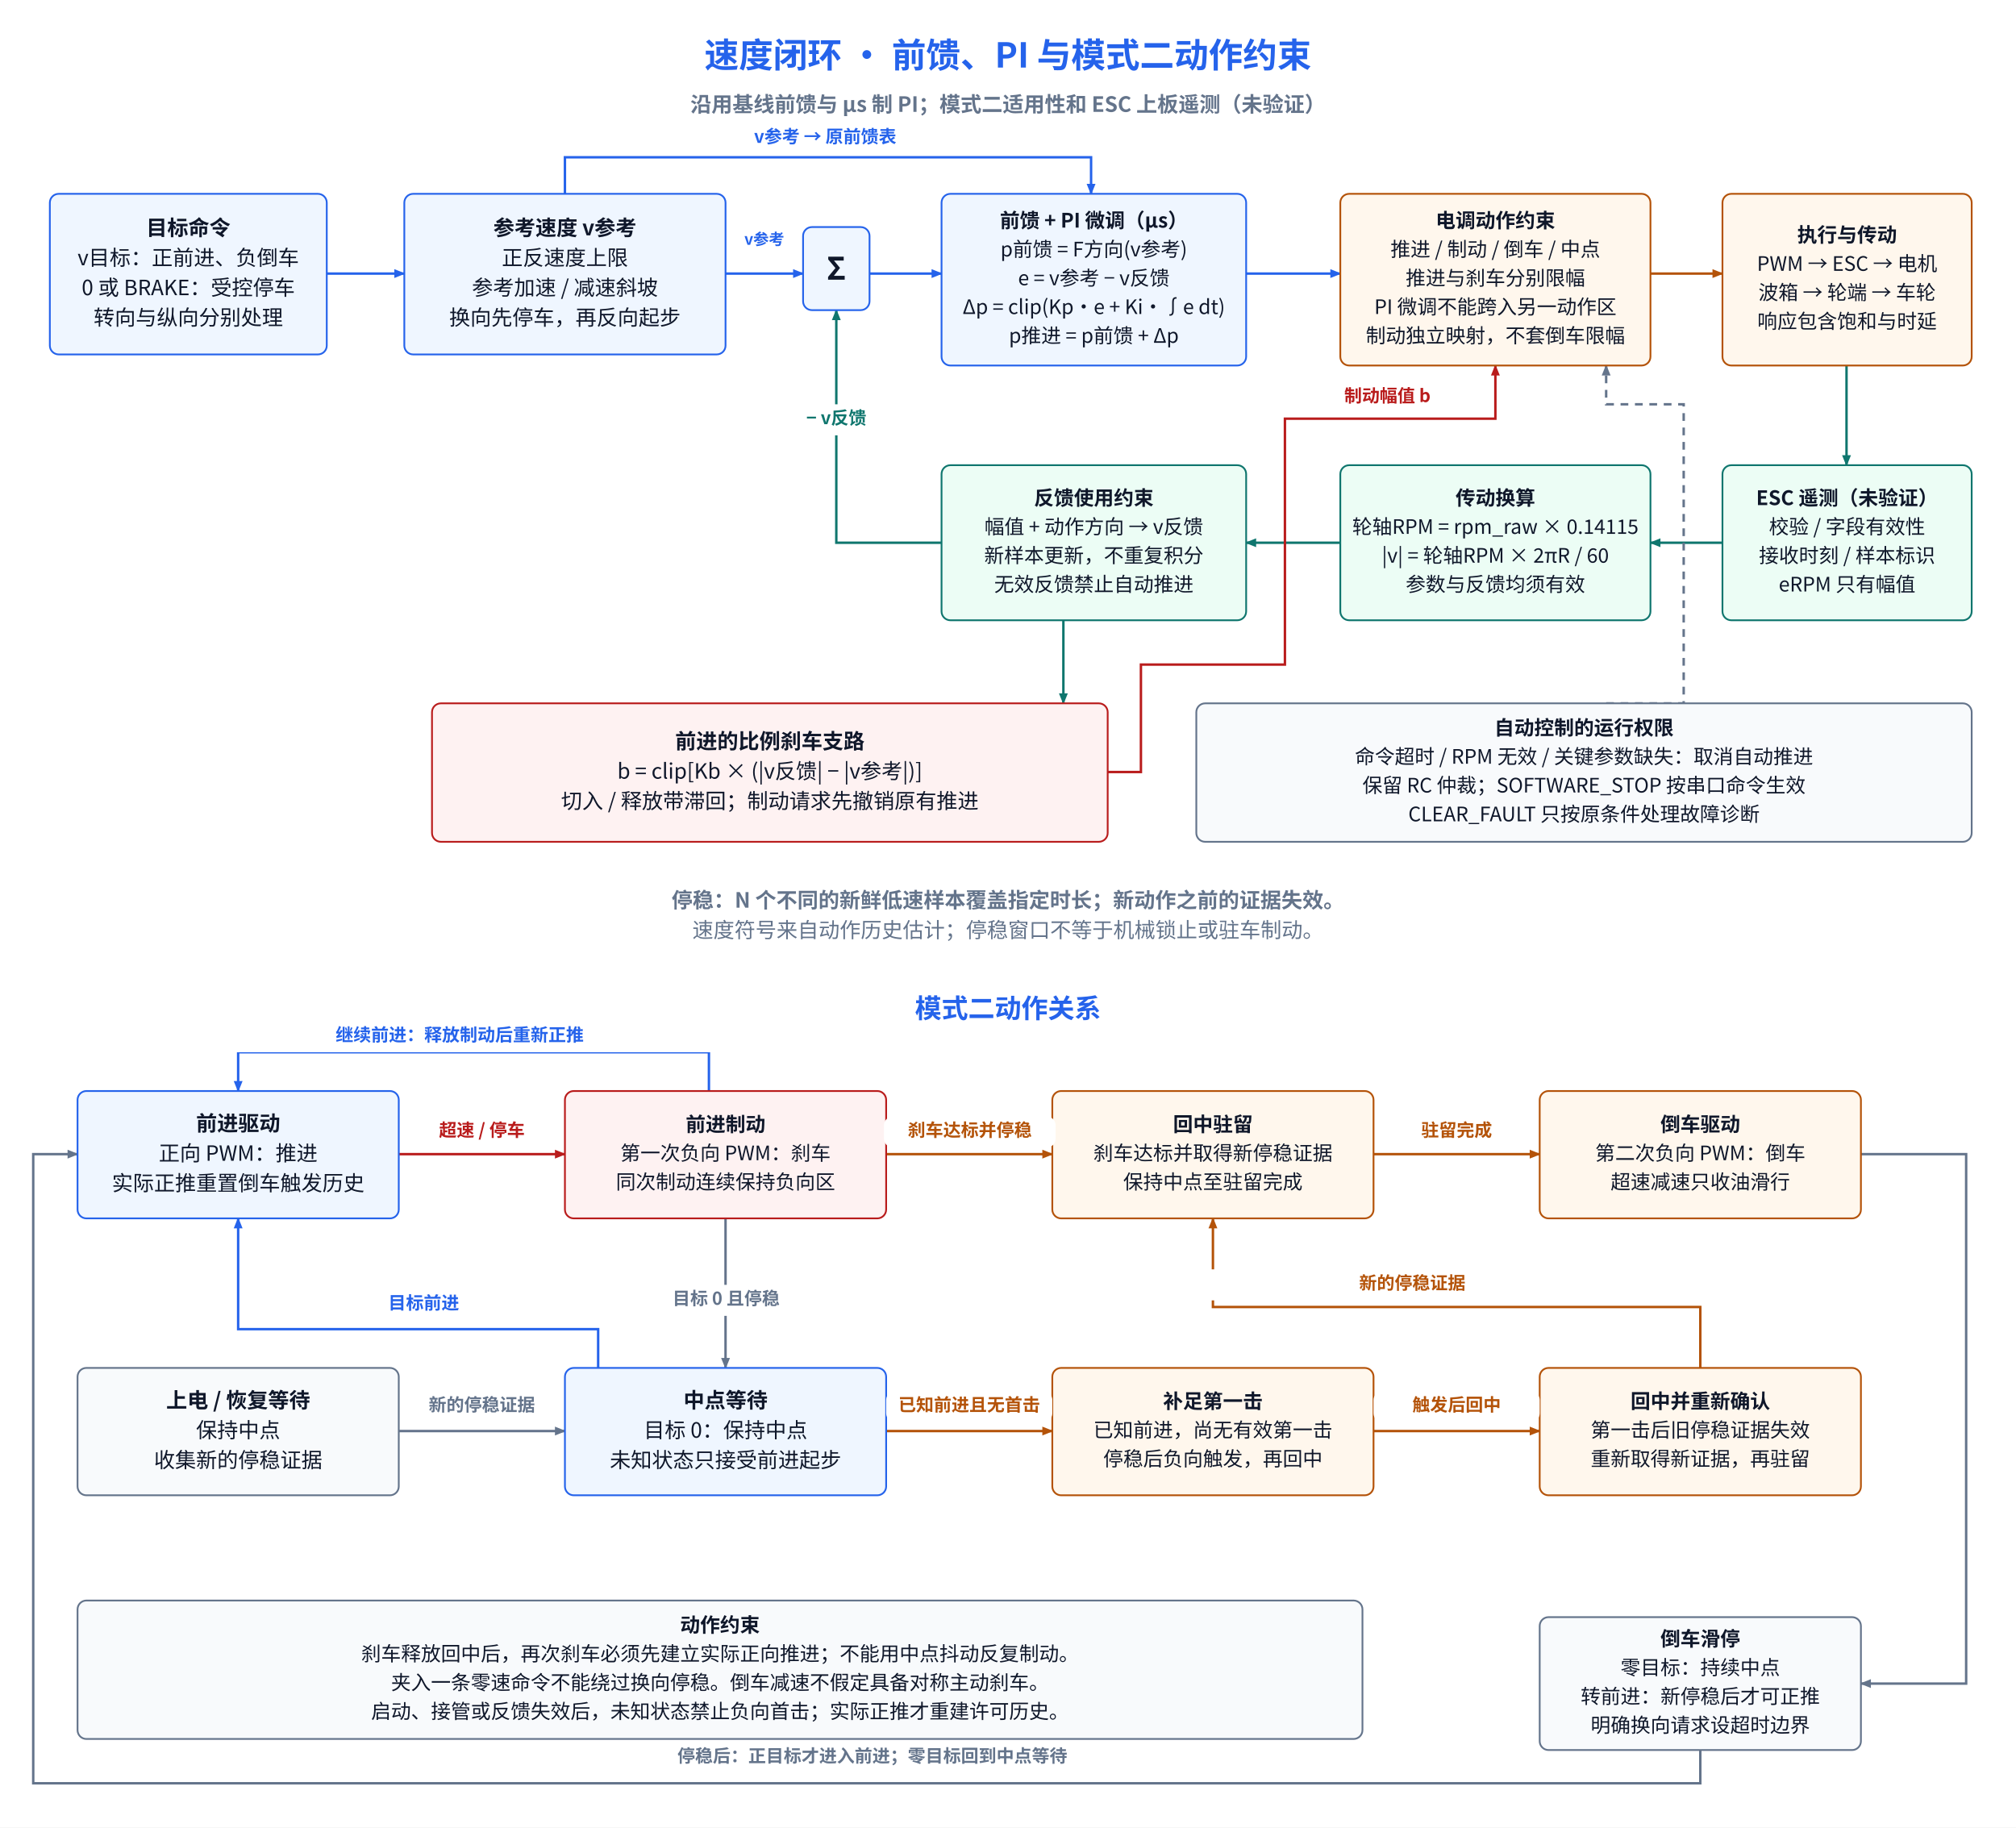
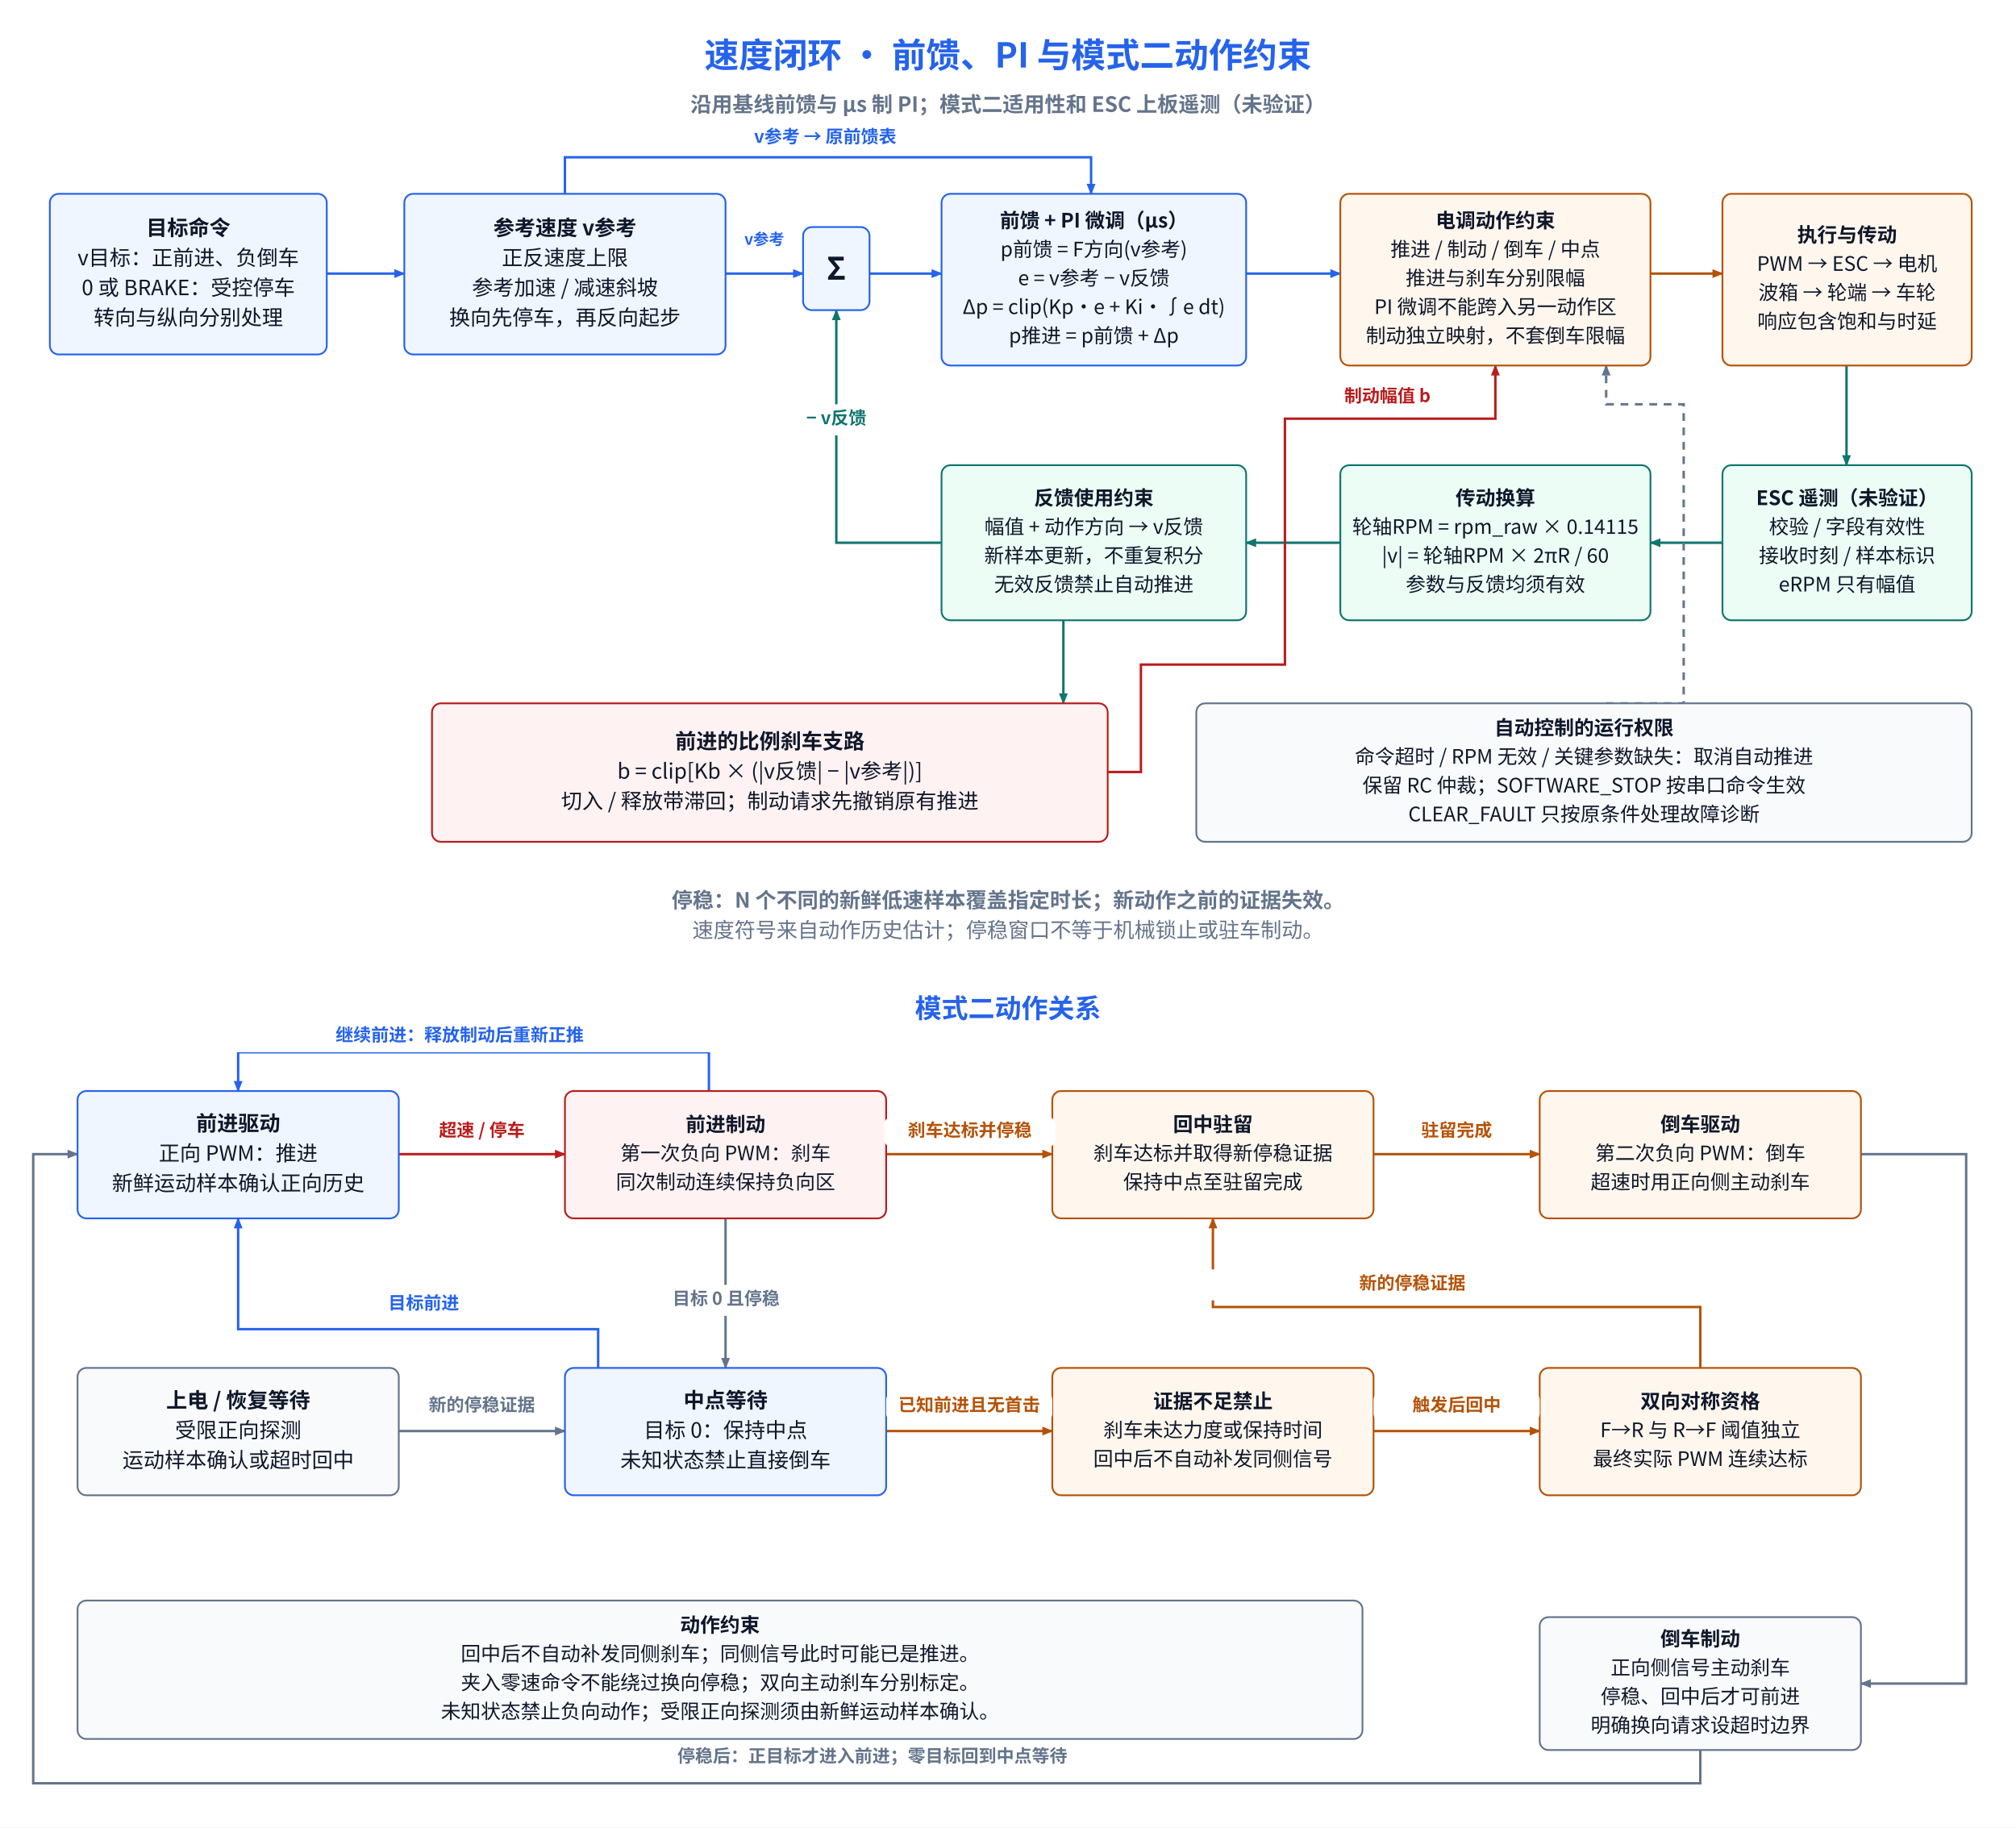
<svg xmlns="http://www.w3.org/2000/svg" width="1820" height="1650" viewBox="0 0 1820 1650" role="img">
  <rect width="100%" height="100%" fill="white" />
  <defs>
    <marker id="arrow-blue" markerWidth="10" markerHeight="8" refX="9" refY="4" orient="auto" markerUnits="userSpaceOnUse">
      <path d="M 0 0 L 10 4 L 0 8 Z" fill="#2563eb" />
    </marker>
    <marker id="arrow-green" markerWidth="10" markerHeight="8" refX="9" refY="4" orient="auto" markerUnits="userSpaceOnUse">
      <path d="M 0 0 L 10 4 L 0 8 Z" fill="#0f766e" />
    </marker>
    <marker id="arrow-orange" markerWidth="10" markerHeight="8" refX="9" refY="4" orient="auto" markerUnits="userSpaceOnUse">
      <path d="M 0 0 L 10 4 L 0 8 Z" fill="#b45309" />
    </marker>
    <marker id="arrow-purple" markerWidth="10" markerHeight="8" refX="9" refY="4" orient="auto" markerUnits="userSpaceOnUse">
      <path d="M 0 0 L 10 4 L 0 8 Z" fill="#7e22ce" />
    </marker>
    <marker id="arrow-gray" markerWidth="10" markerHeight="8" refX="9" refY="4" orient="auto" markerUnits="userSpaceOnUse">
      <path d="M 0 0 L 10 4 L 0 8 Z" fill="#64748b" />
    </marker>
    <marker id="arrow-red" markerWidth="10" markerHeight="8" refX="9" refY="4" orient="auto" markerUnits="userSpaceOnUse">
      <path d="M 0 0 L 10 4 L 0 8 Z" fill="#b91c1c" />
    </marker>
  </defs>
  <polyline points="295,247 365,247" stroke="#2563eb" stroke-width="2.2" fill="none" marker-end="url(#arrow-blue)" />
  <polyline points="655,247 725,247" stroke="#2563eb" stroke-width="2.2" fill="none" marker-end="url(#arrow-blue)" />
  <polyline points="510,175 510,142 985,142 985,175" stroke="#2563eb" stroke-width="2.2" fill="none" marker-end="url(#arrow-blue)" />
  <polyline points="785,247 850,247" stroke="#2563eb" stroke-width="2.2" fill="none" marker-end="url(#arrow-blue)" />
  <polyline points="1125,247 1210,247" stroke="#2563eb" stroke-width="2.2" fill="none" marker-end="url(#arrow-blue)" />
  <polyline points="1490,247 1555,247" stroke="#b45309" stroke-width="2.2" fill="none" marker-end="url(#arrow-orange)" />
  <polyline points="1667,330 1667,420" stroke="#0f766e" stroke-width="2.2" fill="none" marker-end="url(#arrow-green)" />
  <polyline points="1555,490 1490,490" stroke="#0f766e" stroke-width="2.2" fill="none" marker-end="url(#arrow-green)" />
  <polyline points="1210,490 1125,490" stroke="#0f766e" stroke-width="2.2" fill="none" marker-end="url(#arrow-green)" />
  <polyline points="850,490 755,490 755,280" stroke="#0f766e" stroke-width="2.2" fill="none" marker-end="url(#arrow-green)" />
  <polyline points="960,560 960,635" stroke="#0f766e" stroke-width="2.2" fill="none" marker-end="url(#arrow-green)" />
  <polyline points="1000,697 1030,697 1030,600 1160,600 1160,378 1350,378 1350,330" stroke="#b91c1c" stroke-width="2.2" fill="none" marker-end="url(#arrow-red)" />
  <polyline points="1450,635 1520,635 1520,365 1450,365 1450,330" stroke="#64748b" stroke-width="2.2" fill="none" marker-end="url(#arrow-gray)" stroke-dasharray="7 6" />
  <polyline points="360,1042 510,1042" stroke="#b91c1c" stroke-width="2.2" fill="none" marker-end="url(#arrow-red)" />
  <polyline points="800,1042 950,1042" stroke="#b45309" stroke-width="2.2" fill="none" marker-end="url(#arrow-orange)" />
  <polyline points="1240,1042 1390,1042" stroke="#b45309" stroke-width="2.2" fill="none" marker-end="url(#arrow-orange)" />
  <polyline points="640,985 640,950 215,950 215,985" stroke="#2563eb" stroke-width="2.2" fill="none" marker-end="url(#arrow-blue)" />
  <polyline points="655,1100 655,1235" stroke="#64748b" stroke-width="2.2" fill="none" marker-end="url(#arrow-gray)" />
  <polyline points="360,1292 510,1292" stroke="#64748b" stroke-width="2.2" fill="none" marker-end="url(#arrow-gray)" />
  <polyline points="540,1235 540,1200 215,1200 215,1100" stroke="#2563eb" stroke-width="2.2" fill="none" marker-end="url(#arrow-blue)" />
  <polyline points="800,1292 950,1292" stroke="#b45309" stroke-width="2.2" fill="none" marker-end="url(#arrow-orange)" />
  <polyline points="1240,1292 1390,1292" stroke="#b45309" stroke-width="2.2" fill="none" marker-end="url(#arrow-orange)" />
  <polyline points="1535,1235 1535,1180 1095,1180 1095,1100" stroke="#b45309" stroke-width="2.2" fill="none" marker-end="url(#arrow-orange)" />
  <polyline points="1680,1042 1775,1042 1775,1520 1680,1520" stroke="#64748b" stroke-width="2.2" fill="none" marker-end="url(#arrow-gray)" />
  <polyline points="1535,1580 1535,1610 30,1610 30,1042 70,1042" stroke="#64748b" stroke-width="2.2" fill="none" marker-end="url(#arrow-gray)" />
  <text font-family="Noto Sans CJK SC, sans-serif" font-size="31" font-weight="700" text-anchor="middle" x="910.0" y="61.0" fill="#2563eb">速度闭环 · 前馈、PI 与模式二动作约束</text>
  <text font-family="Noto Sans CJK SC, sans-serif" font-size="19" font-weight="700" text-anchor="middle" x="910.0" y="101.0" fill="#64748b">沿用基线前馈与 µs 制 PI；模式二适用性和 ESC 上板遥测（未验证）</text>
  <rect stroke-width="1.6" x="45" y="175" width="250" height="145" rx="8" fill="#eff6ff" stroke="#2563eb" />
  <text font-family="Noto Sans CJK SC, sans-serif" font-size="19" font-weight="700" text-anchor="middle" x="170.0" y="212.5" fill="#0f172a">目标命令</text>
  <text font-family="Noto Sans CJK SC, sans-serif" font-size="19" font-weight="400" text-anchor="middle" x="170.0" y="239.5" fill="#0f172a">v目标：正前进、负倒车</text>
  <text font-family="Noto Sans CJK SC, sans-serif" font-size="19" font-weight="400" text-anchor="middle" x="170.0" y="266.5" fill="#0f172a">0 或 BRAKE：受控停车</text>
  <text font-family="Noto Sans CJK SC, sans-serif" font-size="19" font-weight="400" text-anchor="middle" x="170.0" y="293.5" fill="#0f172a">转向与纵向分别处理</text>
  <rect stroke-width="1.6" x="365" y="175" width="290" height="145" rx="8" fill="#eff6ff" stroke="#2563eb" />
  <text font-family="Noto Sans CJK SC, sans-serif" font-size="19" font-weight="700" text-anchor="middle" x="510.0" y="212.5" fill="#0f172a">参考速度 v参考</text>
  <text font-family="Noto Sans CJK SC, sans-serif" font-size="19" font-weight="400" text-anchor="middle" x="510.0" y="239.5" fill="#0f172a">正反速度上限</text>
  <text font-family="Noto Sans CJK SC, sans-serif" font-size="19" font-weight="400" text-anchor="middle" x="510.0" y="266.5" fill="#0f172a">参考加速 / 减速斜坡</text>
  <text font-family="Noto Sans CJK SC, sans-serif" font-size="19" font-weight="400" text-anchor="middle" x="510.0" y="293.5" fill="#0f172a">换向先停车，再反向起步</text>
  <rect stroke-width="1.6" x="725" y="205" width="60" height="75" rx="8" fill="#eff6ff" stroke="#2563eb" />
  <text font-family="Noto Sans CJK SC, sans-serif" font-size="28" font-weight="700" text-anchor="middle" x="755.0" y="252.5" fill="#0f172a">Σ</text>
  <rect stroke-width="1.6" x="660" y="204" width="60" height="28" rx="8" fill="#ffffff" stroke="none" />
  <text font-family="Noto Sans CJK SC, sans-serif" font-size="14" font-weight="700" text-anchor="middle" x="690.0" y="221.0" fill="#2563eb">v参考</text>
  <rect stroke-width="1.6" x="850" y="175" width="275" height="155" rx="8" fill="#eff6ff" stroke="#2563eb" />
  <text font-family="Noto Sans CJK SC, sans-serif" font-size="18" font-weight="700" text-anchor="middle" x="987.5" y="205.5" fill="#0f172a">前馈 + PI 微调（µs）</text>
  <text font-family="Noto Sans CJK SC, sans-serif" font-size="18" font-weight="400" text-anchor="middle" x="987.5" y="231.5" fill="#0f172a">p前馈 = F方向(v参考)</text>
  <text font-family="Noto Sans CJK SC, sans-serif" font-size="18" font-weight="400" text-anchor="middle" x="987.5" y="257.5" fill="#0f172a">e = v参考 − v反馈</text>
  <text font-family="Noto Sans CJK SC, sans-serif" font-size="18" font-weight="400" text-anchor="middle" x="987.5" y="283.5" fill="#0f172a">Δp = clip(Kp·e + Ki·∫e dt)</text>
  <text font-family="Noto Sans CJK SC, sans-serif" font-size="18" font-weight="400" text-anchor="middle" x="987.5" y="309.5" fill="#0f172a">p推进 = p前馈 + Δp</text>
  <rect stroke-width="1.6" x="1210" y="175" width="280" height="155" rx="8" fill="#fff7ed" stroke="#b45309" />
  <text font-family="Noto Sans CJK SC, sans-serif" font-size="18" font-weight="700" text-anchor="middle" x="1350.0" y="205.5" fill="#0f172a">电调动作约束</text>
  <text font-family="Noto Sans CJK SC, sans-serif" font-size="18" font-weight="400" text-anchor="middle" x="1350.0" y="231.5" fill="#0f172a">推进 / 制动 / 倒车 / 中点</text>
  <text font-family="Noto Sans CJK SC, sans-serif" font-size="18" font-weight="400" text-anchor="middle" x="1350.0" y="257.5" fill="#0f172a">推进与刹车分别限幅</text>
  <text font-family="Noto Sans CJK SC, sans-serif" font-size="18" font-weight="400" text-anchor="middle" x="1350.0" y="283.5" fill="#0f172a">PI 微调不能跨入另一动作区</text>
  <text font-family="Noto Sans CJK SC, sans-serif" font-size="18" font-weight="400" text-anchor="middle" x="1350.0" y="309.5" fill="#0f172a">制动独立映射，不套倒车限幅</text>
  <rect stroke-width="1.6" x="1555" y="175" width="225" height="155" rx="8" fill="#fff7ed" stroke="#b45309" />
  <text font-family="Noto Sans CJK SC, sans-serif" font-size="18" font-weight="700" text-anchor="middle" x="1667.5" y="218.5" fill="#0f172a">执行与传动</text>
  <text font-family="Noto Sans CJK SC, sans-serif" font-size="18" font-weight="400" text-anchor="middle" x="1667.5" y="244.5" fill="#0f172a">PWM → ESC → 电机</text>
  <text font-family="Noto Sans CJK SC, sans-serif" font-size="18" font-weight="400" text-anchor="middle" x="1667.5" y="270.5" fill="#0f172a">波箱 → 轮端 → 车轮</text>
  <text font-family="Noto Sans CJK SC, sans-serif" font-size="18" font-weight="400" text-anchor="middle" x="1667.5" y="296.5" fill="#0f172a">响应包含饱和与时延</text>
  <rect stroke-width="1.6" x="1555" y="420" width="225" height="140" rx="8" fill="#ecfdf5" stroke="#0f766e" />
  <text font-family="Noto Sans CJK SC, sans-serif" font-size="18" font-weight="700" text-anchor="middle" x="1667.5" y="456.0" fill="#0f172a">ESC 遥测（未验证）</text>
  <text font-family="Noto Sans CJK SC, sans-serif" font-size="18" font-weight="400" text-anchor="middle" x="1667.5" y="482.0" fill="#0f172a">校验 / 字段有效性</text>
  <text font-family="Noto Sans CJK SC, sans-serif" font-size="18" font-weight="400" text-anchor="middle" x="1667.5" y="508.0" fill="#0f172a">接收时刻 / 样本标识</text>
  <text font-family="Noto Sans CJK SC, sans-serif" font-size="18" font-weight="400" text-anchor="middle" x="1667.5" y="534.0" fill="#0f172a">eRPM 只有幅值</text>
  <rect stroke-width="1.6" x="1210" y="420" width="280" height="140" rx="8" fill="#ecfdf5" stroke="#0f766e" />
  <text font-family="Noto Sans CJK SC, sans-serif" font-size="18" font-weight="700" text-anchor="middle" x="1350.0" y="456.0" fill="#0f172a">传动换算</text>
  <text font-family="Noto Sans CJK SC, sans-serif" font-size="18" font-weight="400" text-anchor="middle" x="1350.0" y="482.0" fill="#0f172a">轮轴RPM = rpm_raw × 0.14115</text>
  <text font-family="Noto Sans CJK SC, sans-serif" font-size="18" font-weight="400" text-anchor="middle" x="1350.0" y="508.0" fill="#0f172a">|v| = 轮轴RPM × 2πR / 60</text>
  <text font-family="Noto Sans CJK SC, sans-serif" font-size="18" font-weight="400" text-anchor="middle" x="1350.0" y="534.0" fill="#0f172a">参数与反馈均须有效</text>
  <rect stroke-width="1.6" x="850" y="420" width="275" height="140" rx="8" fill="#ecfdf5" stroke="#0f766e" />
  <text font-family="Noto Sans CJK SC, sans-serif" font-size="18" font-weight="700" text-anchor="middle" x="987.5" y="456.0" fill="#0f172a">反馈使用约束</text>
  <text font-family="Noto Sans CJK SC, sans-serif" font-size="18" font-weight="400" text-anchor="middle" x="987.5" y="482.0" fill="#0f172a">幅值 + 动作方向 → v反馈</text>
  <text font-family="Noto Sans CJK SC, sans-serif" font-size="18" font-weight="400" text-anchor="middle" x="987.5" y="508.0" fill="#0f172a">新样本更新，不重复积分</text>
  <text font-family="Noto Sans CJK SC, sans-serif" font-size="18" font-weight="400" text-anchor="middle" x="987.5" y="534.0" fill="#0f172a">无效反馈禁止自动推进</text>
  <rect stroke-width="1.6" x="390" y="635" width="610" height="125" rx="8" fill="#fef2f2" stroke="#b91c1c" />
  <text font-family="Noto Sans CJK SC, sans-serif" font-size="19" font-weight="700" text-anchor="middle" x="695.0" y="676.0" fill="#0f172a">前进的比例刹车支路</text>
  <text font-family="Noto Sans CJK SC, sans-serif" font-size="19" font-weight="400" text-anchor="middle" x="695.0" y="703.0" fill="#0f172a">b = clip[Kb × (|v反馈| − |v参考|)]</text>
  <text font-family="Noto Sans CJK SC, sans-serif" font-size="19" font-weight="400" text-anchor="middle" x="695.0" y="730.0" fill="#0f172a">切入 / 释放带滞回；制动请求先撤销原有推进</text>
  <rect stroke-width="1.6" x="1080" y="635" width="700" height="125" rx="8" fill="#f8fafc" stroke="#64748b" />
  <text font-family="Noto Sans CJK SC, sans-serif" font-size="18" font-weight="700" text-anchor="middle" x="1430.0" y="663.5" fill="#0f172a">自动控制的运行权限</text>
  <text font-family="Noto Sans CJK SC, sans-serif" font-size="18" font-weight="400" text-anchor="middle" x="1430.0" y="689.5" fill="#0f172a">命令超时 / RPM 无效 / 关键参数缺失：取消自动推进</text>
  <text font-family="Noto Sans CJK SC, sans-serif" font-size="18" font-weight="400" text-anchor="middle" x="1430.0" y="715.5" fill="#0f172a">保留 RC 仲裁；SOFTWARE_STOP 按串口命令生效</text>
  <text font-family="Noto Sans CJK SC, sans-serif" font-size="18" font-weight="400" text-anchor="middle" x="1430.0" y="741.5" fill="#0f172a">CLEAR_FAULT 只按原条件处理故障诊断</text>
  <text font-family="Noto Sans CJK SC, sans-serif" font-size="19" font-weight="700" text-anchor="middle" x="910.0" y="819.5" fill="#64748b">停稳：N 个不同的新鲜低速样本覆盖指定时长；新动作之前的证据失效。</text>
  <text font-family="Noto Sans CJK SC, sans-serif" font-size="19" font-weight="400" text-anchor="middle" x="910.0" y="846.5" fill="#64748b">速度符号来自动作历史估计；停稳窗口不等于机械锁止或驻车制动。</text>
  <rect stroke-width="1.6" x="610" y="111" width="270" height="28" rx="8" fill="#ffffff" stroke="none" />
  <text font-family="Noto Sans CJK SC, sans-serif" font-size="16" font-weight="700" text-anchor="middle" x="745.0" y="129.0" fill="#2563eb">v参考 → 原前馈表</text>
  <rect stroke-width="1.6" x="690" y="365" width="130" height="28" rx="8" fill="#ffffff" stroke="none" />
  <text font-family="Noto Sans CJK SC, sans-serif" font-size="16" font-weight="700" text-anchor="middle" x="755.0" y="383.0" fill="#0f766e">− v反馈</text>
  <rect stroke-width="1.6" x="1170" y="345" width="165" height="28" rx="8" fill="#ffffff" stroke="none" />
  <text font-family="Noto Sans CJK SC, sans-serif" font-size="16" font-weight="700" text-anchor="middle" x="1252.5" y="363.0" fill="#b91c1c">制动幅值 b</text>
  <text font-family="Noto Sans CJK SC, sans-serif" font-size="24" font-weight="700" text-anchor="middle" x="910.0" y="919.0" fill="#2563eb">模式二动作关系</text>
  <rect stroke-width="1.6" x="70" y="985" width="290" height="115" rx="8" fill="#eff6ff" stroke="#2563eb" />
  <text font-family="Noto Sans CJK SC, sans-serif" font-size="19" font-weight="700" text-anchor="middle" x="215.0" y="1021.0" fill="#0f172a">前进驱动</text>
  <text font-family="Noto Sans CJK SC, sans-serif" font-size="19" font-weight="400" text-anchor="middle" x="215.0" y="1048.0" fill="#0f172a">正向 PWM：推进</text>
-   <text font-family="Noto Sans CJK SC, sans-serif" font-size="19" font-weight="400" text-anchor="middle" x="215.0" y="1075.0" fill="#0f172a">实际正推重置倒车触发历史</text>
+   <text font-family="Noto Sans CJK SC, sans-serif" font-size="19" font-weight="400" text-anchor="middle" x="215.0" y="1075.0" fill="#0f172a">新鲜运动样本确认正向历史</text>
  <rect stroke-width="1.6" x="510" y="985" width="290" height="115" rx="8" fill="#fef2f2" stroke="#b91c1c" />
  <text font-family="Noto Sans CJK SC, sans-serif" font-size="18" font-weight="700" text-anchor="middle" x="655.0" y="1021.5" fill="#0f172a">前进制动</text>
  <text font-family="Noto Sans CJK SC, sans-serif" font-size="18" font-weight="400" text-anchor="middle" x="655.0" y="1047.5" fill="#0f172a">第一次负向 PWM：刹车</text>
  <text font-family="Noto Sans CJK SC, sans-serif" font-size="18" font-weight="400" text-anchor="middle" x="655.0" y="1073.5" fill="#0f172a">同次制动连续保持负向区</text>
  <rect stroke-width="1.6" x="950" y="985" width="290" height="115" rx="8" fill="#fff7ed" stroke="#b45309" />
  <text font-family="Noto Sans CJK SC, sans-serif" font-size="18" font-weight="700" text-anchor="middle" x="1095.0" y="1021.5" fill="#0f172a">回中驻留</text>
  <text font-family="Noto Sans CJK SC, sans-serif" font-size="18" font-weight="400" text-anchor="middle" x="1095.0" y="1047.5" fill="#0f172a">刹车达标并取得新停稳证据</text>
  <text font-family="Noto Sans CJK SC, sans-serif" font-size="18" font-weight="400" text-anchor="middle" x="1095.0" y="1073.5" fill="#0f172a">保持中点至驻留完成</text>
  <rect stroke-width="1.6" x="1390" y="985" width="290" height="115" rx="8" fill="#fff7ed" stroke="#b45309" />
  <text font-family="Noto Sans CJK SC, sans-serif" font-size="18" font-weight="700" text-anchor="middle" x="1535.0" y="1021.5" fill="#0f172a">倒车驱动</text>
  <text font-family="Noto Sans CJK SC, sans-serif" font-size="18" font-weight="400" text-anchor="middle" x="1535.0" y="1047.5" fill="#0f172a">第二次负向 PWM：倒车</text>
-   <text font-family="Noto Sans CJK SC, sans-serif" font-size="18" font-weight="400" text-anchor="middle" x="1535.0" y="1073.5" fill="#0f172a">超速减速只收油滑行</text>
+   <text font-family="Noto Sans CJK SC, sans-serif" font-size="18" font-weight="400" text-anchor="middle" x="1535.0" y="1073.5" fill="#0f172a">超速时用正向侧主动刹车</text>
  <rect stroke-width="1.6" x="70" y="1235" width="290" height="115" rx="8" fill="#f8fafc" stroke="#64748b" />
  <text font-family="Noto Sans CJK SC, sans-serif" font-size="19" font-weight="700" text-anchor="middle" x="215.0" y="1271.0" fill="#0f172a">上电 / 恢复等待</text>
-   <text font-family="Noto Sans CJK SC, sans-serif" font-size="19" font-weight="400" text-anchor="middle" x="215.0" y="1298.0" fill="#0f172a">保持中点</text>
-   <text font-family="Noto Sans CJK SC, sans-serif" font-size="19" font-weight="400" text-anchor="middle" x="215.0" y="1325.0" fill="#0f172a">收集新的停稳证据</text>
+   <text font-family="Noto Sans CJK SC, sans-serif" font-size="19" font-weight="400" text-anchor="middle" x="215.0" y="1298.0" fill="#0f172a">受限正向探测</text>
+   <text font-family="Noto Sans CJK SC, sans-serif" font-size="19" font-weight="400" text-anchor="middle" x="215.0" y="1325.0" fill="#0f172a">运动样本确认或超时回中</text>
  <rect stroke-width="1.6" x="510" y="1235" width="290" height="115" rx="8" fill="#eff6ff" stroke="#2563eb" />
  <text font-family="Noto Sans CJK SC, sans-serif" font-size="19" font-weight="700" text-anchor="middle" x="655.0" y="1271.0" fill="#0f172a">中点等待</text>
  <text font-family="Noto Sans CJK SC, sans-serif" font-size="19" font-weight="400" text-anchor="middle" x="655.0" y="1298.0" fill="#0f172a">目标 0：保持中点</text>
-   <text font-family="Noto Sans CJK SC, sans-serif" font-size="19" font-weight="400" text-anchor="middle" x="655.0" y="1325.0" fill="#0f172a">未知状态只接受前进起步</text>
+   <text font-family="Noto Sans CJK SC, sans-serif" font-size="19" font-weight="400" text-anchor="middle" x="655.0" y="1325.0" fill="#0f172a">未知状态禁止直接倒车</text>
  <rect stroke-width="1.6" x="950" y="1235" width="290" height="115" rx="8" fill="#fff7ed" stroke="#b45309" />
-   <text font-family="Noto Sans CJK SC, sans-serif" font-size="18" font-weight="700" text-anchor="middle" x="1095.0" y="1271.5" fill="#0f172a">补足第一击</text>
-   <text font-family="Noto Sans CJK SC, sans-serif" font-size="18" font-weight="400" text-anchor="middle" x="1095.0" y="1297.5" fill="#0f172a">已知前进，尚无有效第一击</text>
-   <text font-family="Noto Sans CJK SC, sans-serif" font-size="18" font-weight="400" text-anchor="middle" x="1095.0" y="1323.5" fill="#0f172a">停稳后负向触发，再回中</text>
+   <text font-family="Noto Sans CJK SC, sans-serif" font-size="18" font-weight="700" text-anchor="middle" x="1095.0" y="1271.5" fill="#0f172a">证据不足禁止</text>
+   <text font-family="Noto Sans CJK SC, sans-serif" font-size="18" font-weight="400" text-anchor="middle" x="1095.0" y="1297.5" fill="#0f172a">刹车未达力度或保持时间</text>
+   <text font-family="Noto Sans CJK SC, sans-serif" font-size="18" font-weight="400" text-anchor="middle" x="1095.0" y="1323.5" fill="#0f172a">回中后不自动补发同侧信号</text>
  <rect stroke-width="1.6" x="1390" y="1235" width="290" height="115" rx="8" fill="#fff7ed" stroke="#b45309" />
-   <text font-family="Noto Sans CJK SC, sans-serif" font-size="18" font-weight="700" text-anchor="middle" x="1535.0" y="1271.5" fill="#0f172a">回中并重新确认</text>
-   <text font-family="Noto Sans CJK SC, sans-serif" font-size="18" font-weight="400" text-anchor="middle" x="1535.0" y="1297.5" fill="#0f172a">第一击后旧停稳证据失效</text>
-   <text font-family="Noto Sans CJK SC, sans-serif" font-size="18" font-weight="400" text-anchor="middle" x="1535.0" y="1323.5" fill="#0f172a">重新取得新证据，再驻留</text>
+   <text font-family="Noto Sans CJK SC, sans-serif" font-size="18" font-weight="700" text-anchor="middle" x="1535.0" y="1271.5" fill="#0f172a">双向对称资格</text>
+   <text font-family="Noto Sans CJK SC, sans-serif" font-size="18" font-weight="400" text-anchor="middle" x="1535.0" y="1297.5" fill="#0f172a">F→R 与 R→F 阈值独立</text>
+   <text font-family="Noto Sans CJK SC, sans-serif" font-size="18" font-weight="400" text-anchor="middle" x="1535.0" y="1323.5" fill="#0f172a">最终实际 PWM 连续达标</text>
  <rect stroke-width="1.6" x="1390" y="1460" width="290" height="120" rx="8" fill="#f8fafc" stroke="#64748b" />
-   <text font-family="Noto Sans CJK SC, sans-serif" font-size="18" font-weight="700" text-anchor="middle" x="1535.0" y="1486.0" fill="#0f172a">倒车滑停</text>
-   <text font-family="Noto Sans CJK SC, sans-serif" font-size="18" font-weight="400" text-anchor="middle" x="1535.0" y="1512.0" fill="#0f172a">零目标：持续中点</text>
-   <text font-family="Noto Sans CJK SC, sans-serif" font-size="18" font-weight="400" text-anchor="middle" x="1535.0" y="1538.0" fill="#0f172a">转前进：新停稳后才可正推</text>
+   <text font-family="Noto Sans CJK SC, sans-serif" font-size="18" font-weight="700" text-anchor="middle" x="1535.0" y="1486.0" fill="#0f172a">倒车制动</text>
+   <text font-family="Noto Sans CJK SC, sans-serif" font-size="18" font-weight="400" text-anchor="middle" x="1535.0" y="1512.0" fill="#0f172a">正向侧信号主动刹车</text>
+   <text font-family="Noto Sans CJK SC, sans-serif" font-size="18" font-weight="400" text-anchor="middle" x="1535.0" y="1538.0" fill="#0f172a">停稳、回中后才可前进</text>
  <text font-family="Noto Sans CJK SC, sans-serif" font-size="18" font-weight="400" text-anchor="middle" x="1535.0" y="1564.0" fill="#0f172a">明确换向请求设超时边界</text>
  <rect stroke-width="1.6" x="70" y="1445" width="1160" height="125" rx="8" fill="#f8fafc" stroke="#64748b" />
  <text font-family="Noto Sans CJK SC, sans-serif" font-size="18" font-weight="700" text-anchor="middle" x="650.0" y="1473.5" fill="#0f172a">动作约束</text>
-   <text font-family="Noto Sans CJK SC, sans-serif" font-size="18" font-weight="400" text-anchor="middle" x="650.0" y="1499.5" fill="#0f172a">刹车释放回中后，再次刹车必须先建立实际正向推进；不能用中点抖动反复制动。</text>
-   <text font-family="Noto Sans CJK SC, sans-serif" font-size="18" font-weight="400" text-anchor="middle" x="650.0" y="1525.5" fill="#0f172a">夹入一条零速命令不能绕过换向停稳。倒车减速不假定具备对称主动刹车。</text>
-   <text font-family="Noto Sans CJK SC, sans-serif" font-size="18" font-weight="400" text-anchor="middle" x="650.0" y="1551.5" fill="#0f172a">启动、接管或反馈失效后，未知状态禁止负向首击；实际正推才重建许可历史。</text>
+   <text font-family="Noto Sans CJK SC, sans-serif" font-size="18" font-weight="400" text-anchor="middle" x="650.0" y="1499.5" fill="#0f172a">回中后不自动补发同侧刹车；同侧信号此时可能已是推进。</text>
+   <text font-family="Noto Sans CJK SC, sans-serif" font-size="18" font-weight="400" text-anchor="middle" x="650.0" y="1525.5" fill="#0f172a">夹入零速命令不能绕过换向停稳；双向主动刹车分别标定。</text>
+   <text font-family="Noto Sans CJK SC, sans-serif" font-size="18" font-weight="400" text-anchor="middle" x="650.0" y="1551.5" fill="#0f172a">未知状态禁止负向动作；受限正向探测须由新鲜运动样本确认。</text>
  <rect stroke-width="1.6" x="365" y="1008" width="140" height="28" rx="8" fill="#ffffff" stroke="none" />
  <text font-family="Noto Sans CJK SC, sans-serif" font-size="16" font-weight="700" text-anchor="middle" x="435.0" y="1026.0" fill="#b91c1c">超速 / 停车</text>
  <rect stroke-width="1.6" x="798" y="1008" width="155" height="28" rx="8" fill="#ffffff" stroke="none" />
  <text font-family="Noto Sans CJK SC, sans-serif" font-size="16" font-weight="700" text-anchor="middle" x="875.5" y="1026.0" fill="#b45309">刹车达标并停稳</text>
  <rect stroke-width="1.6" x="1245" y="1008" width="140" height="28" rx="8" fill="#ffffff" stroke="none" />
  <text font-family="Noto Sans CJK SC, sans-serif" font-size="16" font-weight="700" text-anchor="middle" x="1315.0" y="1026.0" fill="#b45309">驻留完成</text>
  <rect stroke-width="1.6" x="165" y="922" width="500" height="28" rx="8" fill="#ffffff" stroke="none" />
  <text font-family="Noto Sans CJK SC, sans-serif" font-size="16" font-weight="700" text-anchor="middle" x="415.0" y="940.0" fill="#2563eb">继续前进：释放制动后重新正推</text>
  <rect stroke-width="1.6" x="568" y="1160" width="175" height="28" rx="8" fill="#ffffff" stroke="none" />
  <text font-family="Noto Sans CJK SC, sans-serif" font-size="16" font-weight="700" text-anchor="middle" x="655.5" y="1178.0" fill="#64748b">目标 0 且停稳</text>
  <rect stroke-width="1.6" x="365" y="1256" width="140" height="28" rx="8" fill="#ffffff" stroke="none" />
  <text font-family="Noto Sans CJK SC, sans-serif" font-size="16" font-weight="700" text-anchor="middle" x="435.0" y="1274.0" fill="#64748b">新的停稳证据</text>
  <rect stroke-width="1.6" x="235" y="1164" width="295" height="28" rx="8" fill="#ffffff" stroke="none" />
  <text font-family="Noto Sans CJK SC, sans-serif" font-size="16" font-weight="700" text-anchor="middle" x="382.5" y="1182.0" fill="#2563eb">目标前进</text>
  <rect stroke-width="1.6" x="800" y="1256" width="150" height="28" rx="8" fill="#ffffff" stroke="none" />
  <text font-family="Noto Sans CJK SC, sans-serif" font-size="16" font-weight="700" text-anchor="middle" x="875.0" y="1274.0" fill="#b45309">已知前进且无首击</text>
  <rect stroke-width="1.6" x="1240" y="1256" width="150" height="28" rx="8" fill="#ffffff" stroke="none" />
  <text font-family="Noto Sans CJK SC, sans-serif" font-size="16" font-weight="700" text-anchor="middle" x="1315.0" y="1274.0" fill="#b45309">触发后回中</text>
  <rect stroke-width="1.6" x="1050" y="1146" width="450" height="28" rx="8" fill="#ffffff" stroke="none" />
  <text font-family="Noto Sans CJK SC, sans-serif" font-size="16" font-weight="700" text-anchor="middle" x="1275.0" y="1164.0" fill="#b45309">新的停稳证据</text>
  <rect stroke-width="1.6" x="365" y="1573" width="845" height="28" rx="8" fill="#ffffff" stroke="none" />
  <text font-family="Noto Sans CJK SC, sans-serif" font-size="16" font-weight="700" text-anchor="middle" x="787.5" y="1591.0" fill="#64748b">停稳后：正目标才进入前进；零目标回到中点等待</text>
</svg>
